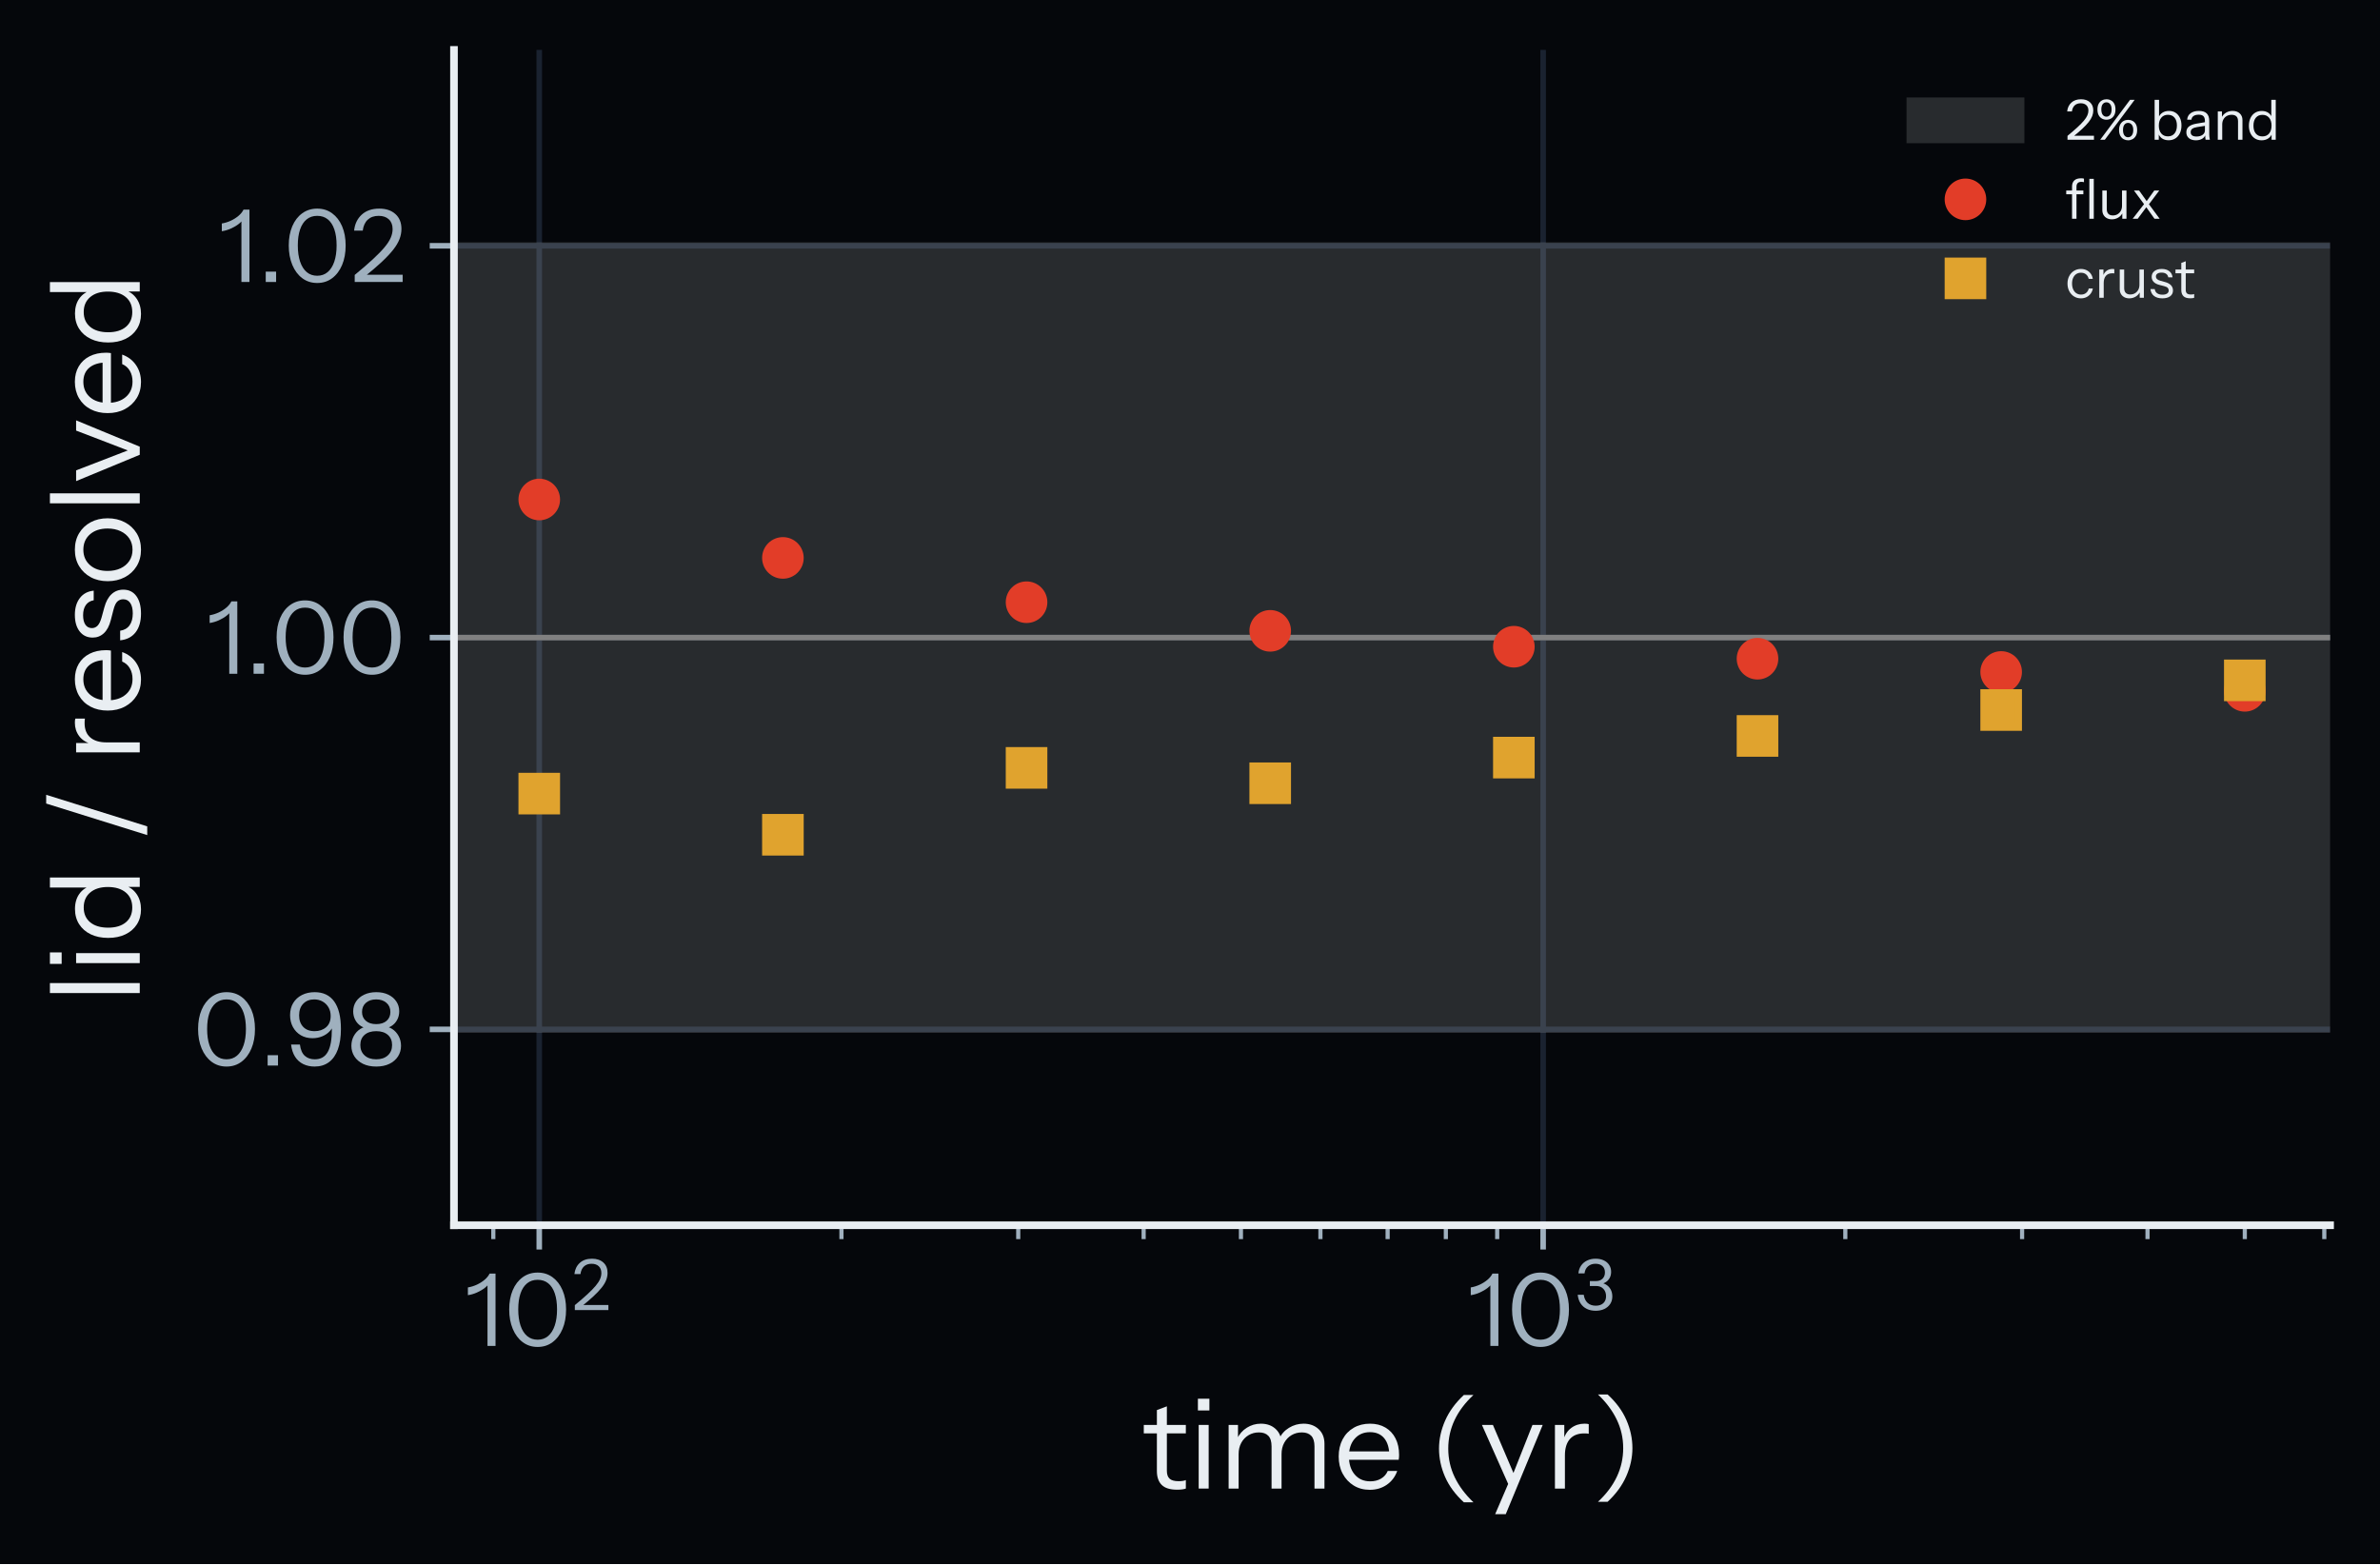
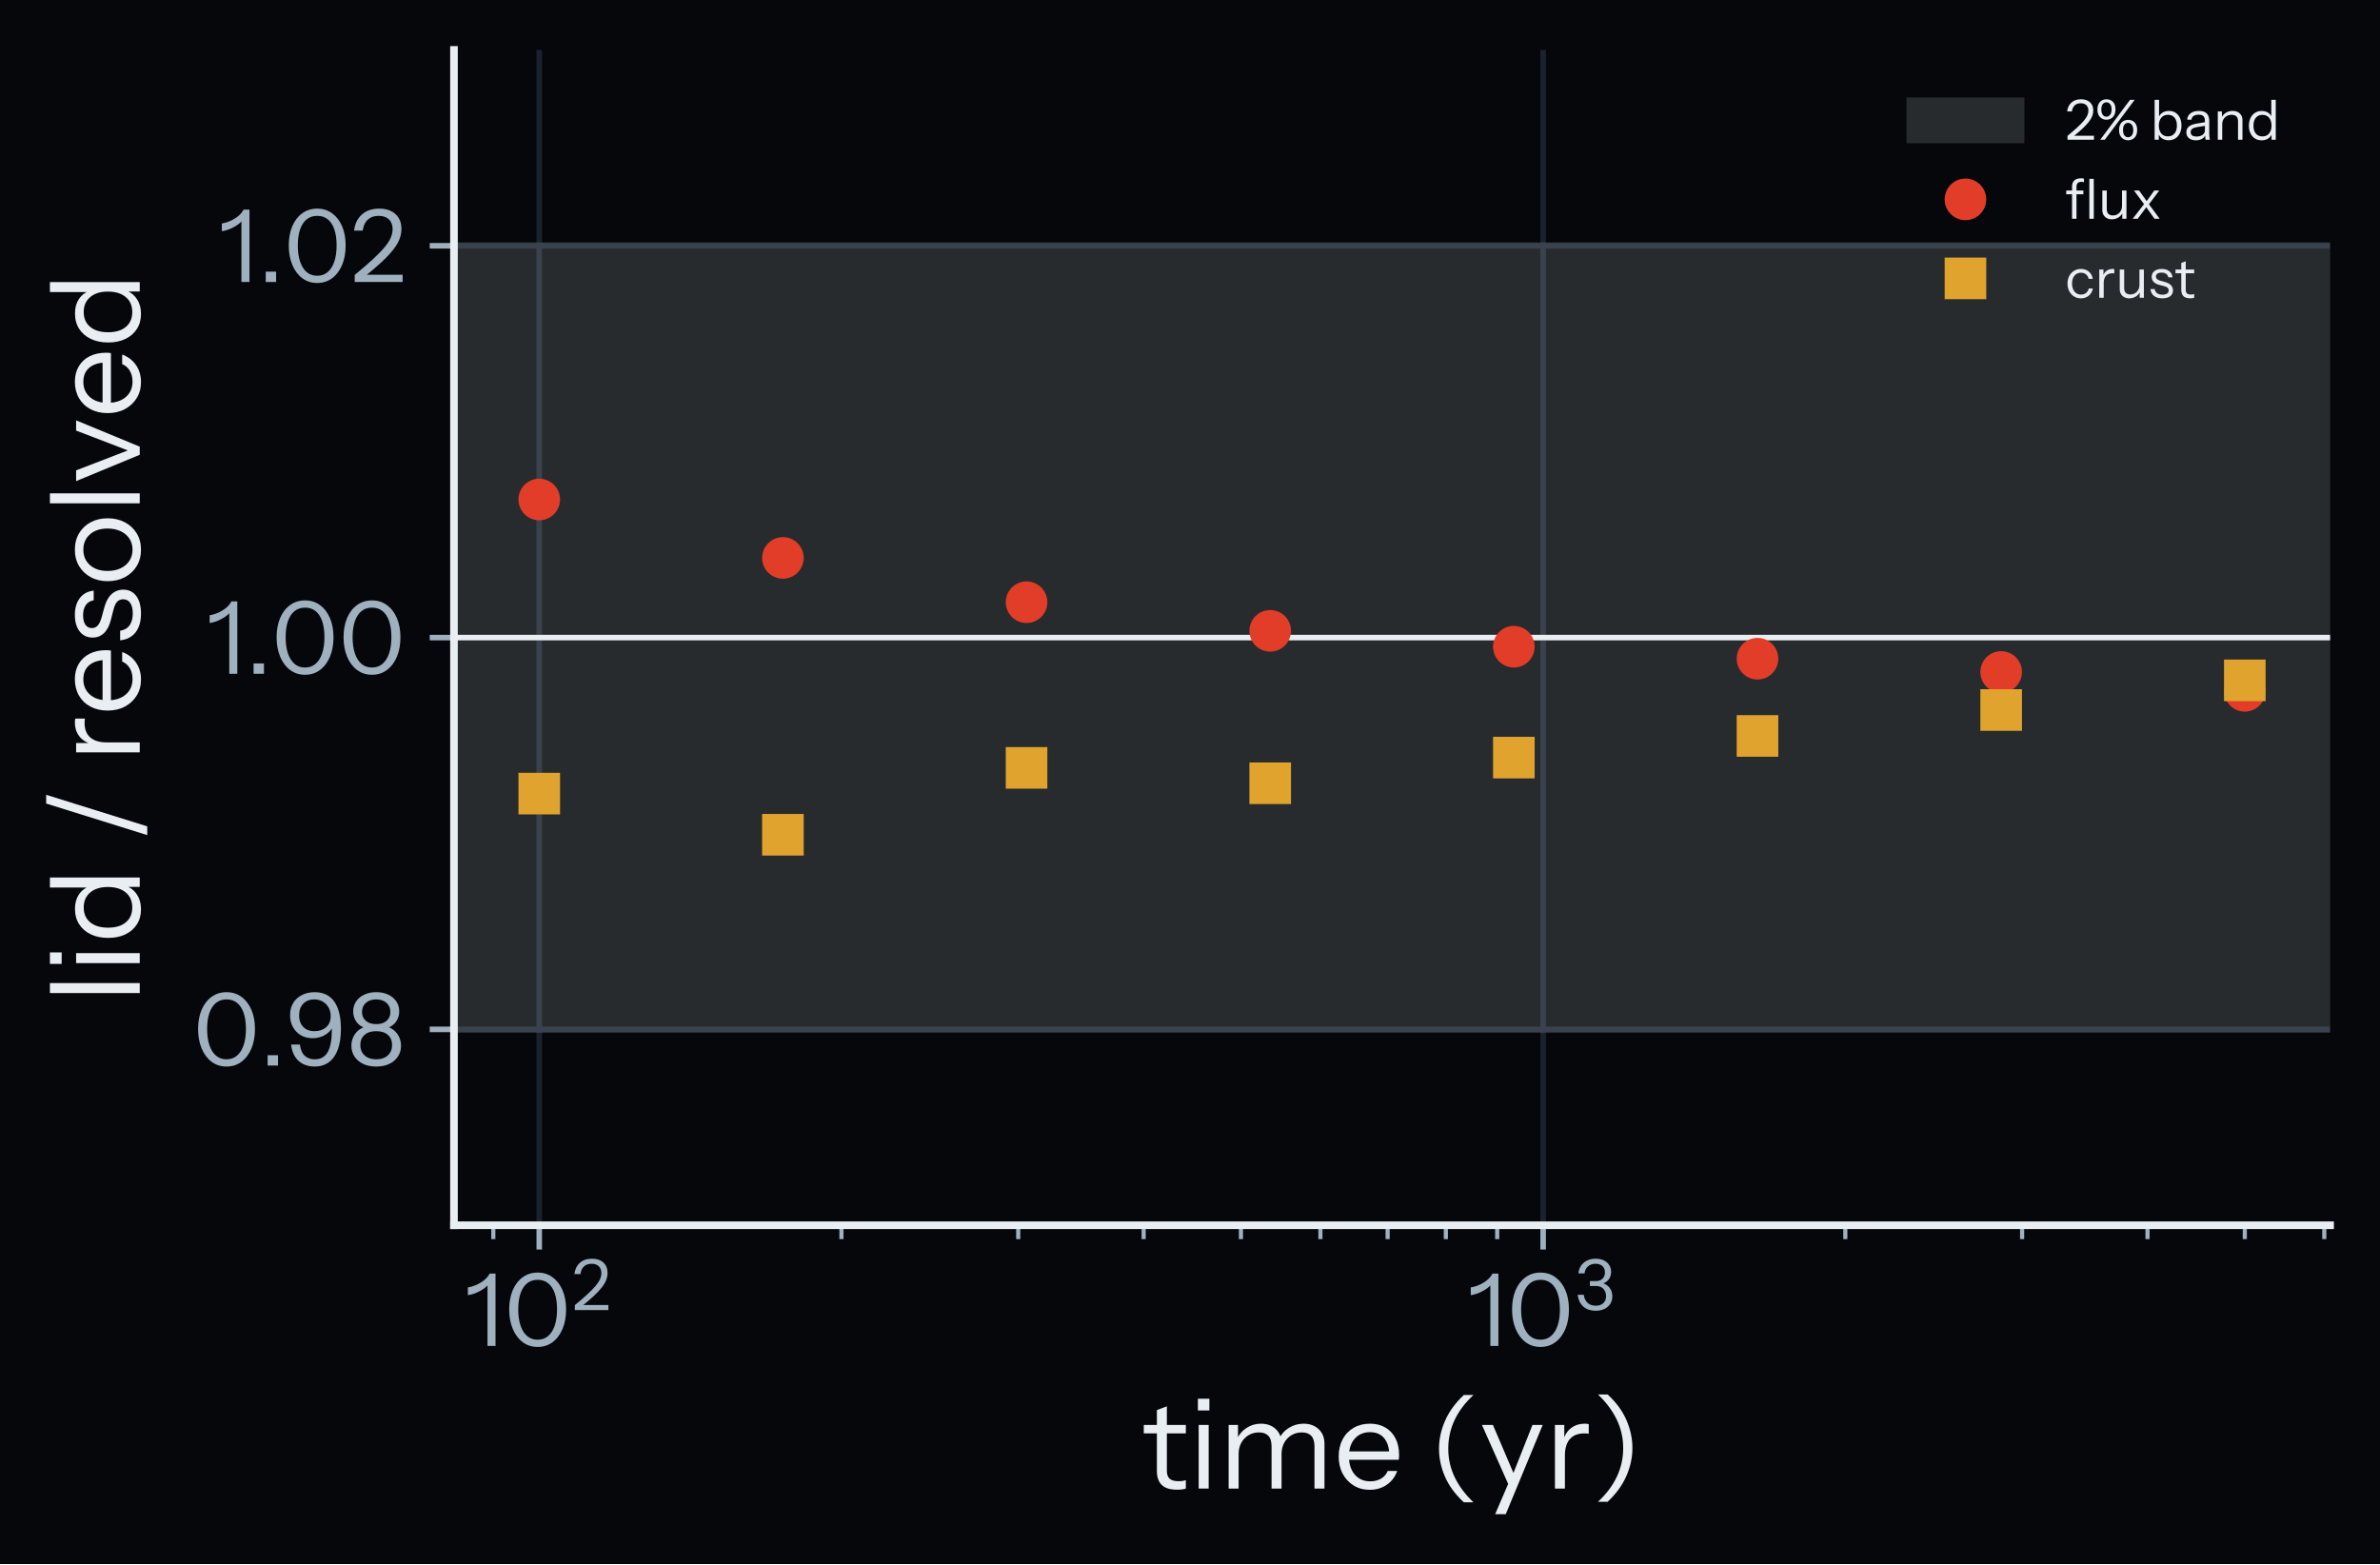
<svg xmlns="http://www.w3.org/2000/svg" xmlns:xlink="http://www.w3.org/1999/xlink" width="343.323pt" height="225.632pt" viewBox="0 0 343.323 225.632" version="1.1">
  <defs>
    <style type="text/css">*{stroke-linejoin: round; stroke-linecap: butt}</style>
  </defs>
  <g id="figure_1">
    <g id="patch_1">
      <path d="M 0 225.632  L 343.323 225.632  L 343.323 0  L 0 0  z " style="fill: #05070b" />
    </g>
    <g id="axes_1">
      <g id="patch_2">
        <path d="M 65.488 176.756  L 336.123 176.756  L 336.123 7.2  L 65.488 7.2  z " style="fill: #05070b" />
      </g>
      <g id="matplotlib.axis_1">
        <g id="xtick_1">
          <g id="line2d_1">
            <path d="M 77.79 176.756  L 77.79 7.2  " clip-path="url(#pe469e4b2c3)" style="fill: none; stroke: #1a2230; stroke-width: 0.8; stroke-linecap: square" />
          </g>
          <g id="line2d_2">
            <defs>
              <path id="m2e974000b8" d="M 0 0  L 0 3.5  " style="stroke: #9fb0be; stroke-width: 0.8" />
            </defs>
            <g>
              <use xlink:href="#m2e974000b8" x="77.79" y="176.756" style="fill: #9fb0be; stroke: #9fb0be; stroke-width: 0.8" />
            </g>
          </g>
          <g id="text_1">
            <g style="fill: #9fb0be" transform="translate(67.05962 194.1964) scale(0.145 -0.145)">
              <defs>
                <path id="InstrumentSans-Regular-31" d="M 1440 0  L 1440 4083  L 1574 4051  Q 1498 3878 1280 3705  Q 1062 3533 777 3405  Q 493 3277 192 3232  L 192 3725  Q 493 3776 768 3904  Q 1043 4032 1257 4214  Q 1472 4397 1574 4608  L 1952 4608  L 1952 0  L 1440 0  z " transform="scale(0.015625)" />
                <path id="InstrumentSans-Regular-30" d="M 2131 -64  Q 1587 -64 1180 240  Q 774 544 547 1085  Q 320 1626 320 2323  Q 320 3021 544 3549  Q 768 4077 1177 4374  Q 1587 4672 2131 4672  Q 2675 4672 3081 4374  Q 3488 4077 3715 3549  Q 3942 3021 3942 2323  Q 3942 1619 3715 1081  Q 3488 544 3081 240  Q 2675 -64 2131 -64  z M 2131 397  Q 2522 397 2797 630  Q 3072 864 3219 1296  Q 3366 1728 3366 2330  Q 3366 2925 3222 3347  Q 3078 3770 2803 3990  Q 2528 4211 2131 4211  Q 1734 4211 1459 3987  Q 1184 3763 1040 3344  Q 896 2925 896 2330  Q 896 1728 1043 1293  Q 1190 858 1465 627  Q 1741 397 2131 397  z " transform="scale(0.015625)" />
                <path id="InstrumentSans-Regular-32" d="M 256 0  L 256 448  Q 947 1018 1411 1446  Q 1875 1875 2153 2208  Q 2432 2541 2550 2819  Q 2669 3098 2669 3366  Q 2669 3763 2432 3987  Q 2195 4211 1779 4211  Q 1350 4211 1088 3968  Q 826 3725 768 3270  L 218 3270  Q 282 3898 701 4285  Q 1120 4672 1818 4672  Q 2464 4672 2848 4326  Q 3232 3981 3232 3379  Q 3232 3053 3107 2726  Q 2982 2400 2697 2041  Q 2413 1683 1949 1251  Q 1485 819 800 275  L 678 461  L 3309 461  L 3309 0  L 256 0  z " transform="scale(0.015625)" />
              </defs>
              <use xlink:href="#InstrumentSans-Regular-31" transform="translate(0 0.2)" />
              <use xlink:href="#InstrumentSans-Regular-30" transform="translate(39.09999 0.2)" />
              <use xlink:href="#InstrumentSans-Regular-32" transform="translate(106.5925 35.9) scale(0.7)" />
            </g>
          </g>
        </g>
        <g id="xtick_2">
          <g id="line2d_3">
            <path d="M 222.602 176.756  L 222.602 7.2  " clip-path="url(#pe469e4b2c3)" style="fill: none; stroke: #1a2230; stroke-width: 0.8; stroke-linecap: square" />
          </g>
          <g id="line2d_4">
            <g>
              <use xlink:href="#m2e974000b8" x="222.602" y="176.756" style="fill: #9fb0be; stroke: #9fb0be; stroke-width: 0.8" />
            </g>
          </g>
          <g id="text_2">
            <g style="fill: #9fb0be" transform="translate(211.7267 194.1964) scale(0.145 -0.145)">
              <defs>
                <path id="InstrumentSans-Regular-33" d="M 1894 -64  Q 1434 -64 1085 105  Q 736 275 521 601  Q 307 928 256 1389  L 806 1389  Q 877 909 1158 653  Q 1440 397 1901 397  Q 2336 397 2585 627  Q 2835 858 2835 1254  Q 2835 1670 2592 1929  Q 2349 2189 1939 2189  L 1363 2189  L 1363 2637  L 1920 2637  Q 2291 2637 2512 2851  Q 2733 3066 2733 3424  Q 2733 3802 2499 4006  Q 2266 4211 1869 4211  Q 1478 4211 1203 3984  Q 928 3757 877 3334  L 320 3334  Q 358 3744 563 4041  Q 768 4339 1110 4505  Q 1453 4672 1882 4672  Q 2298 4672 2618 4525  Q 2938 4378 3117 4106  Q 3296 3834 3296 3469  Q 3296 3142 3149 2892  Q 3002 2643 2749 2502  Q 2496 2362 2170 2362  L 2131 2496  Q 2522 2496 2806 2333  Q 3091 2170 3248 1888  Q 3405 1606 3405 1235  Q 3405 851 3213 556  Q 3021 262 2681 99  Q 2342 -64 1894 -64  z " transform="scale(0.015625)" />
              </defs>
              <use xlink:href="#InstrumentSans-Regular-31" transform="translate(0 0.2)" />
              <use xlink:href="#InstrumentSans-Regular-30" transform="translate(39.09999 0.2)" />
              <use xlink:href="#InstrumentSans-Regular-33" transform="translate(106.5925 35.9) scale(0.7)" />
            </g>
          </g>
        </g>
        <g id="xtick_3">
          <g id="line2d_5">
            <defs>
              <path id="m95ef1ee253" d="M 0 0  L 0 2  " style="stroke: #9fb0be; stroke-width: 0.6" />
            </defs>
            <g>
              <use xlink:href="#m95ef1ee253" x="71.163" y="176.756" style="fill: #9fb0be; stroke: #9fb0be; stroke-width: 0.6" />
            </g>
          </g>
        </g>
        <g id="xtick_4">
          <g id="line2d_6">
            <g>
              <use xlink:href="#m95ef1ee253" x="121.382" y="176.756" style="fill: #9fb0be; stroke: #9fb0be; stroke-width: 0.6" />
            </g>
          </g>
        </g>
        <g id="xtick_5">
          <g id="line2d_7">
            <g>
              <use xlink:href="#m95ef1ee253" x="146.883" y="176.756" style="fill: #9fb0be; stroke: #9fb0be; stroke-width: 0.6" />
            </g>
          </g>
        </g>
        <g id="xtick_6">
          <g id="line2d_8">
            <g>
              <use xlink:href="#m95ef1ee253" x="164.975" y="176.756" style="fill: #9fb0be; stroke: #9fb0be; stroke-width: 0.6" />
            </g>
          </g>
        </g>
        <g id="xtick_7">
          <g id="line2d_9">
            <g>
              <use xlink:href="#m95ef1ee253" x="179.009" y="176.756" style="fill: #9fb0be; stroke: #9fb0be; stroke-width: 0.6" />
            </g>
          </g>
        </g>
        <g id="xtick_8">
          <g id="line2d_10">
            <g>
              <use xlink:href="#m95ef1ee253" x="190.475" y="176.756" style="fill: #9fb0be; stroke: #9fb0be; stroke-width: 0.6" />
            </g>
          </g>
        </g>
        <g id="xtick_9">
          <g id="line2d_11">
            <g>
              <use xlink:href="#m95ef1ee253" x="200.17" y="176.756" style="fill: #9fb0be; stroke: #9fb0be; stroke-width: 0.6" />
            </g>
          </g>
        </g>
        <g id="xtick_10">
          <g id="line2d_12">
            <g>
              <use xlink:href="#m95ef1ee253" x="208.568" y="176.756" style="fill: #9fb0be; stroke: #9fb0be; stroke-width: 0.6" />
            </g>
          </g>
        </g>
        <g id="xtick_11">
          <g id="line2d_13">
            <g>
              <use xlink:href="#m95ef1ee253" x="215.975" y="176.756" style="fill: #9fb0be; stroke: #9fb0be; stroke-width: 0.6" />
            </g>
          </g>
        </g>
        <g id="xtick_12">
          <g id="line2d_14">
            <g>
              <use xlink:href="#m95ef1ee253" x="266.194" y="176.756" style="fill: #9fb0be; stroke: #9fb0be; stroke-width: 0.6" />
            </g>
          </g>
        </g>
        <g id="xtick_13">
          <g id="line2d_15">
            <g>
              <use xlink:href="#m95ef1ee253" x="291.695" y="176.756" style="fill: #9fb0be; stroke: #9fb0be; stroke-width: 0.6" />
            </g>
          </g>
        </g>
        <g id="xtick_14">
          <g id="line2d_16">
            <g>
              <use xlink:href="#m95ef1ee253" x="309.787" y="176.756" style="fill: #9fb0be; stroke: #9fb0be; stroke-width: 0.6" />
            </g>
          </g>
        </g>
        <g id="xtick_15">
          <g id="line2d_17">
            <g>
              <use xlink:href="#m95ef1ee253" x="323.821" y="176.756" style="fill: #9fb0be; stroke: #9fb0be; stroke-width: 0.6" />
            </g>
          </g>
        </g>
        <g id="xtick_16">
          <g id="line2d_18">
            <g>
              <use xlink:href="#m95ef1ee253" x="335.287" y="176.756" style="fill: #9fb0be; stroke: #9fb0be; stroke-width: 0.6" />
            </g>
          </g>
        </g>
        <g id="text_3">
          <g style="fill: #e9eef2" transform="translate(164.6886 214.742) scale(0.18 -0.18)">
            <defs>
              <path id="InstrumentSans-Regular-74" d="M 1818 -58  Q 1274 -58 1027 188  Q 781 435 781 902  L 781 4026  L 1293 4218  L 1293 909  Q 1293 634 1433 506  Q 1574 378 1894 378  Q 2022 378 2115 394  Q 2208 410 2266 435  L 2266 0  Q 2202 -26 2083 -42  Q 1965 -58 1818 -58  z M 109 2829  L 109 3264  L 2266 3264  L 2266 2829  L 109 2829  z " transform="scale(0.015625)" />
              <path id="InstrumentSans-Regular-69" d="M 512 0  L 512 3264  L 1024 3264  L 1024 0  L 512 0  z M 472 4006  L 472 4608  L 1061 4608  L 1061 4006  L 472 4006  z " transform="scale(0.015625)" />
              <path id="InstrumentSans-Regular-6d" d="M 512 0  L 512 3264  L 992 3264  L 992 2496  L 1024 2496  L 1024 0  L 512 0  z M 2714 0  L 2714 2163  Q 2714 2534 2547 2707  Q 2381 2880 2067 2880  Q 1773 2880 1536 2739  Q 1299 2598 1161 2348  Q 1024 2099 1024 1766  L 941 2541  Q 1107 2906 1440 3117  Q 1773 3328 2163 3328  Q 2637 3328 2931 3049  Q 3226 2771 3226 2298  L 3226 0  L 2714 0  z M 4915 0  L 4915 2163  Q 4915 2534 4748 2707  Q 4582 2880 4269 2880  Q 3974 2880 3737 2739  Q 3501 2598 3363 2348  Q 3226 2099 3226 1766  L 3098 2541  Q 3264 2906 3609 3117  Q 3955 3328 4352 3328  Q 4826 3328 5126 3049  Q 5427 2771 5427 2298  L 5427 0  L 4915 0  z " transform="scale(0.015625)" />
              <path id="InstrumentSans-Regular-65" d="M 1850 -64  Q 1382 -64 1024 157  Q 666 378 461 762  Q 256 1146 256 1645  Q 256 2144 457 2525  Q 659 2906 1024 3117  Q 1389 3328 1862 3328  Q 2317 3328 2653 3129  Q 2989 2931 3171 2572  Q 3354 2214 3354 1728  Q 3354 1664 3350 1606  Q 3347 1549 3334 1478  L 640 1478  L 640 1907  L 3021 1907  L 2854 1670  Q 2854 2259 2595 2576  Q 2336 2893 1862 2893  Q 1376 2893 1078 2557  Q 781 2221 781 1651  Q 781 1069 1078 720  Q 1376 371 1875 371  Q 2189 371 2425 508  Q 2662 646 2771 902  L 3258 902  Q 3098 454 2723 195  Q 2349 -64 1850 -64  z " transform="scale(0.015625)" />
              <path id="InstrumentSans-Regular-20" transform="scale(0.015625)" />
              <path id="InstrumentSans-Regular-28" d="M 1786 -704  Q 1133 -109 822 601  Q 512 1312 512 2048  Q 512 2771 825 3484  Q 1139 4198 1786 4800  L 2278 4800  Q 1632 4198 1309 3510  Q 986 2822 986 2048  Q 986 1267 1318 579  Q 1651 -109 2278 -704  L 1786 -704  z " transform="scale(0.015625)" />
              <path id="InstrumentSans-Regular-79" d="M 794 -1312  L 1523 384  L 1638 563  L 2707 3264  L 3232 3264  L 1338 -1312  L 794 -1312  z M 1581 -32  L 115 3264  L 678 3264  L 1939 314  L 1581 -32  z " transform="scale(0.015625)" />
              <path id="InstrumentSans-Regular-72" d="M 512 0  L 512 3264  L 992 3264  L 992 2432  L 1024 2432  L 1024 0  L 512 0  z M 1024 1702  L 941 2477  Q 1056 2893 1350 3110  Q 1645 3328 2029 3328  Q 2189 3328 2246 3302  L 2246 2810  Q 2214 2822 2156 2825  Q 2099 2829 2016 2829  Q 1530 2829 1277 2537  Q 1024 2246 1024 1702  z " transform="scale(0.015625)" />
              <path id="InstrumentSans-Regular-29" d="M 813 4826  Q 1466 4230 1776 3520  Q 2086 2810 2086 2074  Q 2086 1350 1772 636  Q 1459 -77 813 -678  L 320 -678  Q 966 -77 1289 611  Q 1613 1299 1613 2074  Q 1613 2854 1280 3542  Q 947 4230 320 4826  L 813 4826  z " transform="scale(0.015625)" />
            </defs>
            <use xlink:href="#InstrumentSans-Regular-74" />
            <use xlink:href="#InstrumentSans-Regular-69" transform="translate(37.7 0)" />
            <use xlink:href="#InstrumentSans-Regular-6d" transform="translate(61.69998 0)" />
            <use xlink:href="#InstrumentSans-Regular-65" transform="translate(153.9 0)" />
            <use xlink:href="#InstrumentSans-Regular-20" transform="translate(210.3 0)" />
            <use xlink:href="#InstrumentSans-Regular-28" transform="translate(230.2999 0)" />
            <use xlink:href="#InstrumentSans-Regular-79" transform="translate(270.8999 0)" />
            <use xlink:href="#InstrumentSans-Regular-72" transform="translate(323.1999 0)" />
            <use xlink:href="#InstrumentSans-Regular-29" transform="translate(360.6999 0)" />
          </g>
        </g>
      </g>
      <g id="matplotlib.axis_2">
        <g id="ytick_1">
          <g id="line2d_19">
            <path d="M 65.488 148.497  L 336.123 148.497  " clip-path="url(#pe469e4b2c3)" style="fill: none; stroke: #1a2230; stroke-width: 0.8; stroke-linecap: square" />
          </g>
          <g id="line2d_20">
            <defs>
              <path id="m2f46859ac6" d="M 0 0  L -3.5 0  " style="stroke: #9fb0be; stroke-width: 0.8" />
            </defs>
            <g>
              <use xlink:href="#m2f46859ac6" x="65.488" y="148.497" style="fill: #9fb0be; stroke: #9fb0be; stroke-width: 0.8" />
            </g>
          </g>
          <g id="text_4">
            <g style="fill: #9fb0be" transform="translate(27.85 153.717) scale(0.145 -0.145)">
              <defs>
                <path id="InstrumentSans-Regular-2e" d="M 486 0  L 486 659  L 1146 659  L 1146 0  L 486 0  z " transform="scale(0.015625)" />
                <path id="InstrumentSans-Regular-39" d="M 1843 -64  Q 1440 -64 1120 93  Q 800 250 601 560  Q 403 870 346 1338  L 909 1338  Q 973 838 1222 617  Q 1472 397 1856 397  Q 2138 397 2342 512  Q 2547 627 2681 864  Q 2816 1101 2880 1469  Q 2944 1837 2944 2342  L 2944 2758  L 3091 2739  Q 3034 2445 2835 2217  Q 2637 1990 2342 1865  Q 2048 1741 1709 1741  Q 1286 1741 966 1929  Q 646 2118 464 2451  Q 282 2784 282 3206  Q 282 3654 480 3980  Q 678 4307 1033 4489  Q 1389 4672 1850 4672  Q 2669 4672 3094 4077  Q 3520 3482 3520 2330  Q 3520 1562 3325 1027  Q 3130 493 2755 214  Q 2381 -64 1843 -64  z M 1843 2189  Q 2285 2189 2576 2438  Q 2867 2688 2867 3155  Q 2867 3469 2729 3705  Q 2592 3942 2355 4076  Q 2118 4211 1818 4211  Q 1389 4211 1123 3939  Q 858 3667 858 3194  Q 858 2739 1117 2464  Q 1376 2189 1843 2189  z " transform="scale(0.015625)" />
                <path id="InstrumentSans-Regular-38" d="M 1862 -64  Q 1376 -64 1021 109  Q 666 282 474 582  Q 282 883 282 1254  Q 282 1600 435 1881  Q 589 2163 848 2329  Q 1107 2496 1421 2496  L 1434 2362  Q 1139 2362 902 2506  Q 666 2650 531 2899  Q 397 3149 397 3450  Q 397 3808 582 4083  Q 768 4358 1101 4515  Q 1434 4672 1869 4672  Q 2304 4672 2630 4515  Q 2957 4358 3142 4083  Q 3328 3808 3328 3456  Q 3328 3149 3193 2902  Q 3059 2656 2822 2509  Q 2586 2362 2285 2362  L 2304 2496  Q 2624 2496 2880 2329  Q 3136 2163 3289 1881  Q 3443 1600 3443 1254  Q 3443 883 3251 582  Q 3059 282 2704 109  Q 2349 -64 1862 -64  z M 1862 397  Q 2330 397 2602 646  Q 2874 896 2874 1306  Q 2874 1715 2605 1952  Q 2336 2189 1862 2189  Q 1389 2189 1120 1952  Q 851 1715 851 1306  Q 851 896 1123 646  Q 1395 397 1862 397  z M 1862 2637  Q 2285 2637 2525 2848  Q 2765 3059 2765 3411  Q 2765 3776 2515 3993  Q 2266 4211 1862 4211  Q 1453 4211 1206 3993  Q 960 3776 960 3411  Q 960 3059 1203 2848  Q 1446 2637 1862 2637  z " transform="scale(0.015625)" />
              </defs>
              <use xlink:href="#InstrumentSans-Regular-30" />
              <use xlink:href="#InstrumentSans-Regular-2e" transform="translate(66.59999 0)" />
              <use xlink:href="#InstrumentSans-Regular-39" transform="translate(92.09998 0)" />
              <use xlink:href="#InstrumentSans-Regular-38" transform="translate(153.1 0)" />
            </g>
          </g>
        </g>
        <g id="ytick_2">
          <g id="line2d_21">
            <path d="M 65.488 91.978  L 336.123 91.978  " clip-path="url(#pe469e4b2c3)" style="fill: none; stroke: #1a2230; stroke-width: 0.8; stroke-linecap: square" />
          </g>
          <g id="line2d_22">
            <g>
              <use xlink:href="#m2f46859ac6" x="65.488" y="91.978" style="fill: #9fb0be; stroke: #9fb0be; stroke-width: 0.8" />
            </g>
          </g>
          <g id="text_5">
            <g style="fill: #9fb0be" transform="translate(29.80977 97.19818) scale(0.145 -0.145)">
              <use xlink:href="#InstrumentSans-Regular-31" />
              <use xlink:href="#InstrumentSans-Regular-2e" transform="translate(39.09999 0)" />
              <use xlink:href="#InstrumentSans-Regular-30" transform="translate(64.59998 0)" />
              <use xlink:href="#InstrumentSans-Regular-30" transform="translate(131.2 0)" />
            </g>
          </g>
        </g>
        <g id="ytick_3">
          <g id="line2d_23">
            <path d="M 65.488 35.459  L 336.123 35.459  " clip-path="url(#pe469e4b2c3)" style="fill: none; stroke: #1a2230; stroke-width: 0.8; stroke-linecap: square" />
          </g>
          <g id="line2d_24">
            <g>
              <use xlink:href="#m2f46859ac6" x="65.488" y="35.459" style="fill: #9fb0be; stroke: #9fb0be; stroke-width: 0.8" />
            </g>
          </g>
          <g id="text_6">
            <g style="fill: #9fb0be" transform="translate(31.56336 40.67939) scale(0.145 -0.145)">
              <use xlink:href="#InstrumentSans-Regular-31" />
              <use xlink:href="#InstrumentSans-Regular-2e" transform="translate(39.09999 0)" />
              <use xlink:href="#InstrumentSans-Regular-30" transform="translate(64.59998 0)" />
              <use xlink:href="#InstrumentSans-Regular-32" transform="translate(131.2 0)" />
            </g>
          </g>
        </g>
        <g id="text_7">
          <g style="fill: #e9eef2" transform="translate(20.16 144.6999) rotate(-90) scale(0.18 -0.18)">
            <defs>
              <path id="InstrumentSans-Regular-6c" d="M 512 0  L 512 4608  L 1024 4608  L 1024 0  L 512 0  z " transform="scale(0.015625)" />
              <path id="InstrumentSans-Regular-64" d="M 2886 0  L 2886 762  L 2950 742  Q 2829 371 2505 153  Q 2182 -64 1734 -64  Q 1293 -64 963 147  Q 634 358 451 736  Q 269 1114 269 1619  Q 269 2131 454 2515  Q 640 2899 973 3110  Q 1306 3322 1754 3322  Q 2214 3322 2528 3098  Q 2842 2874 2957 2464  L 2854 2451  L 2854 4608  L 3366 4608  L 3366 0  L 2886 0  z M 1830 384  Q 2323 384 2601 720  Q 2880 1056 2880 1638  Q 2880 2208 2598 2541  Q 2317 2874 1830 2874  Q 1344 2874 1069 2541  Q 794 2208 794 1619  Q 794 1043 1069 713  Q 1344 384 1830 384  z " transform="scale(0.015625)" />
              <path id="InstrumentSans-Regular-2f" d="M 384 -384  L 2003 4800  L 2451 4800  L 832 -384  L 384 -384  z " transform="scale(0.015625)" />
              <path id="InstrumentSans-Regular-73" d="M 1619 -64  Q 1018 -64 659 214  Q 301 493 250 1005  L 742 1005  Q 787 691 1017 524  Q 1248 358 1632 358  Q 1971 358 2163 486  Q 2355 614 2355 851  Q 2355 1018 2246 1142  Q 2138 1267 1811 1350  L 1286 1485  Q 838 1600 614 1840  Q 390 2080 390 2413  Q 390 2835 704 3081  Q 1018 3328 1555 3328  Q 2086 3328 2419 3072  Q 2752 2816 2797 2362  L 2304 2362  Q 2259 2624 2060 2765  Q 1862 2906 1536 2906  Q 1222 2906 1049 2787  Q 877 2669 877 2451  Q 877 2285 1001 2163  Q 1126 2042 1421 1958  L 1933 1818  Q 2387 1696 2617 1446  Q 2848 1197 2848 845  Q 2848 416 2521 176  Q 2195 -64 1619 -64  z " transform="scale(0.015625)" />
              <path id="InstrumentSans-Regular-6f" d="M 1869 -64  Q 1389 -64 1024 160  Q 659 384 457 771  Q 256 1158 256 1645  Q 256 2138 461 2515  Q 666 2893 1027 3110  Q 1389 3328 1869 3328  Q 2355 3328 2716 3110  Q 3078 2893 3280 2515  Q 3482 2138 3482 1645  Q 3482 1158 3280 771  Q 3078 384 2716 160  Q 2355 -64 1869 -64  z M 1869 371  Q 2202 371 2445 534  Q 2688 698 2822 986  Q 2957 1274 2957 1651  Q 2957 2214 2659 2553  Q 2362 2893 1869 2893  Q 1382 2893 1081 2553  Q 781 2214 781 1651  Q 781 1274 915 986  Q 1050 698 1296 534  Q 1542 371 1869 371  z " transform="scale(0.015625)" />
              <path id="InstrumentSans-Regular-76" d="M 1466 0  L 115 3264  L 666 3264  L 1792 346  L 1587 346  L 2707 3264  L 3232 3264  L 1882 0  L 1466 0  z " transform="scale(0.015625)" />
            </defs>
            <use xlink:href="#InstrumentSans-Regular-6c" />
            <use xlink:href="#InstrumentSans-Regular-69" transform="translate(23.99998 0)" />
            <use xlink:href="#InstrumentSans-Regular-64" transform="translate(47.99997 0)" />
            <use xlink:href="#InstrumentSans-Regular-20" transform="translate(108.6 0)" />
            <use xlink:href="#InstrumentSans-Regular-2f" transform="translate(128.5999 0)" />
            <use xlink:href="#InstrumentSans-Regular-20" transform="translate(172.8999 0)" />
            <use xlink:href="#InstrumentSans-Regular-72" transform="translate(192.8999 0)" />
            <use xlink:href="#InstrumentSans-Regular-65" transform="translate(230.3999 0)" />
            <use xlink:href="#InstrumentSans-Regular-73" transform="translate(286.7999 0)" />
            <use xlink:href="#InstrumentSans-Regular-6f" transform="translate(334.0999 0)" />
            <use xlink:href="#InstrumentSans-Regular-6c" transform="translate(392.4999 0)" />
            <use xlink:href="#InstrumentSans-Regular-76" transform="translate(416.4999 0)" />
            <use xlink:href="#InstrumentSans-Regular-65" transform="translate(468.7998 0)" />
            <use xlink:href="#InstrumentSans-Regular-64" transform="translate(525.1998 0)" />
          </g>
        </g>
      </g>
      <g id="patch_3">
        <path d="M 65.488 148.497  L 336.123 148.497  L 336.123 35.459  L 65.488 35.459  z " clip-path="url(#pe469e4b2c3)" style="fill: #f2f5f7; opacity: 0.15; stroke: #f2f5f7; stroke-linejoin: miter" />
      </g>
      <g id="line2d_25">
-         <path d="M 65.488 91.978  L 336.123 91.978  " clip-path="url(#pe469e4b2c3)" style="fill: none; stroke: #808080; stroke-width: 0.8; stroke-linecap: square" />
+         <path d="M 65.488 91.978  L 336.123 91.978  " clip-path="url(#pe469e4b2c3)" style="fill: none; stroke: #e9eef2; stroke-width: 0.8; stroke-linecap: square" />
      </g>
      <g id="line2d_26">
        <defs>
          <path id="m86276f1368" d="M 0 2.5  C 0.663 2.5 1.299 2.237 1.768 1.768  C 2.237 1.299 2.5 0.663 2.5 0  C 2.5 -0.663 2.237 -1.299 1.768 -1.768  C 1.299 -2.237 0.663 -2.5 0 -2.5  C -0.663 -2.5 -1.299 -2.237 -1.768 -1.768  C -2.237 -1.299 -2.5 -0.663 -2.5 0  C -2.5 0.663 -2.237 1.299 -1.768 1.768  C -1.299 2.237 -0.663 2.5 0 2.5  z " style="stroke: #e23d28" />
        </defs>
        <g clip-path="url(#pe469e4b2c3)">
          <use xlink:href="#m86276f1368" x="77.79" y="72.057" style="fill: #e23d28; stroke: #e23d28" />
          <use xlink:href="#m86276f1368" x="112.937" y="80.486" style="fill: #e23d28; stroke: #e23d28" />
          <use xlink:href="#m86276f1368" x="148.084" y="86.877" style="fill: #e23d28; stroke: #e23d28" />
          <use xlink:href="#m86276f1368" x="183.232" y="91.005" style="fill: #e23d28; stroke: #e23d28" />
          <use xlink:href="#m86276f1368" x="218.379" y="93.296" style="fill: #e23d28; stroke: #e23d28" />
          <use xlink:href="#m86276f1368" x="253.526" y="95.026" style="fill: #e23d28; stroke: #e23d28" />
          <use xlink:href="#m86276f1368" x="288.674" y="96.94" style="fill: #e23d28; stroke: #e23d28" />
          <use xlink:href="#m86276f1368" x="323.821" y="99.658" style="fill: #e23d28; stroke: #e23d28" />
        </g>
      </g>
      <g id="line2d_27">
        <defs>
          <path id="m3ed3eed861" d="M -2.5 2.5  L 2.5 2.5  L 2.5 -2.5  L -2.5 -2.5  z " style="stroke: #e0a32e; stroke-linejoin: miter" />
        </defs>
        <g clip-path="url(#pe469e4b2c3)">
          <use xlink:href="#m3ed3eed861" x="77.79" y="114.486" style="fill: #e0a32e; stroke: #e0a32e; stroke-linejoin: miter" />
          <use xlink:href="#m3ed3eed861" x="112.937" y="120.424" style="fill: #e0a32e; stroke: #e0a32e; stroke-linejoin: miter" />
          <use xlink:href="#m3ed3eed861" x="148.084" y="110.774" style="fill: #e0a32e; stroke: #e0a32e; stroke-linejoin: miter" />
          <use xlink:href="#m3ed3eed861" x="183.232" y="112.994" style="fill: #e0a32e; stroke: #e0a32e; stroke-linejoin: miter" />
          <use xlink:href="#m3ed3eed861" x="218.379" y="109.292" style="fill: #e0a32e; stroke: #e0a32e; stroke-linejoin: miter" />
          <use xlink:href="#m3ed3eed861" x="253.526" y="106.168" style="fill: #e0a32e; stroke: #e0a32e; stroke-linejoin: miter" />
          <use xlink:href="#m3ed3eed861" x="288.674" y="102.428" style="fill: #e0a32e; stroke: #e0a32e; stroke-linejoin: miter" />
          <use xlink:href="#m3ed3eed861" x="323.821" y="98.149" style="fill: #e0a32e; stroke: #e0a32e; stroke-linejoin: miter" />
        </g>
      </g>
      <g id="patch_4">
        <path d="M 65.488 176.756  L 65.488 7.2  " style="fill: none; stroke: #e9eef2; stroke-width: 1.1; stroke-linejoin: miter; stroke-linecap: square" />
      </g>
      <g id="patch_5">
        <path d="M 65.488 176.756  L 336.123 176.756  " style="fill: none; stroke: #e9eef2; stroke-width: 1.1; stroke-linejoin: miter; stroke-linecap: square" />
      </g>
      <g id="legend_1">
        <g id="patch_6">
          <path d="M 275.524 20.16  L 291.524 20.16  L 291.524 14.56  L 275.524 14.56  z " style="fill: #f2f5f7; opacity: 0.15; stroke: #f2f5f7; stroke-linejoin: miter" />
        </g>
        <g id="text_8">
          <g style="fill: #e9eef2" transform="translate(297.9238 20.16) scale(0.08 -0.08)">
            <defs>
              <path id="InstrumentSans-Regular-25" d="M 544 0  L 3987 4608  L 4518 4608  L 1075 0  L 544 0  z M 3757 -64  Q 3488 -64 3251 64  Q 3014 192 2867 454  Q 2720 717 2720 1120  Q 2720 1523 2864 1782  Q 3008 2042 3245 2170  Q 3482 2298 3757 2298  Q 4045 2298 4285 2170  Q 4525 2042 4665 1782  Q 4806 1523 4806 1120  Q 4806 717 4659 454  Q 4512 192 4272 64  Q 4032 -64 3757 -64  z M 3757 288  Q 4019 288 4188 505  Q 4358 723 4358 1126  Q 4358 1523 4188 1734  Q 4019 1946 3757 1946  Q 3494 1946 3334 1738  Q 3174 1530 3174 1126  Q 3174 717 3334 502  Q 3494 288 3757 288  z M 1261 2310  Q 986 2310 749 2438  Q 512 2566 368 2828  Q 224 3091 224 3494  Q 224 3898 368 4157  Q 512 4416 749 4544  Q 986 4672 1261 4672  Q 1549 4672 1785 4544  Q 2022 4416 2163 4157  Q 2304 3898 2304 3494  Q 2304 3091 2157 2828  Q 2010 2566 1773 2438  Q 1536 2310 1261 2310  z M 1261 2662  Q 1517 2662 1686 2876  Q 1856 3091 1856 3501  Q 1856 3898 1689 4109  Q 1523 4320 1261 4320  Q 998 4320 835 4112  Q 672 3904 672 3501  Q 672 3091 835 2876  Q 998 2662 1261 2662  z " transform="scale(0.015625)" />
              <path id="InstrumentSans-Regular-62" d="M 2125 -58  Q 1664 -58 1350 166  Q 1037 390 922 800  L 992 813  L 992 0  L 512 0  L 512 4608  L 1024 4608  L 1024 2502  L 954 2522  Q 1075 2899 1398 3113  Q 1722 3328 2170 3328  Q 2605 3328 2928 3117  Q 3251 2906 3430 2528  Q 3610 2150 3610 1645  Q 3610 1133 3424 749  Q 3238 365 2905 153  Q 2573 -58 2125 -58  z M 2048 390  Q 2534 390 2809 726  Q 3085 1062 3085 1645  Q 3085 2221 2809 2550  Q 2534 2880 2048 2880  Q 1562 2880 1280 2544  Q 998 2208 998 1626  Q 998 1056 1280 723  Q 1562 390 2048 390  z " transform="scale(0.015625)" />
              <path id="InstrumentSans-Regular-61" d="M 2515 0  Q 2490 109 2480 249  Q 2470 390 2470 608  L 2438 608  L 2438 2170  Q 2438 2541 2268 2717  Q 2099 2893 1722 2893  Q 1350 2893 1129 2742  Q 909 2592 883 2317  L 390 2317  Q 422 2790 787 3059  Q 1152 3328 1741 3328  Q 2349 3328 2643 3040  Q 2938 2752 2938 2176  L 2938 608  Q 2938 467 2957 316  Q 2976 166 3008 0  L 2515 0  z M 1395 -64  Q 890 -64 592 182  Q 294 429 294 858  Q 294 1286 588 1523  Q 883 1760 1446 1856  L 2586 2048  L 2586 1626  L 1523 1459  Q 1165 1402 979 1267  Q 794 1133 794 877  Q 794 627 963 499  Q 1133 371 1466 371  Q 1894 371 2166 566  Q 2438 762 2438 1075  L 2522 621  Q 2419 294 2121 115  Q 1824 -64 1395 -64  z " transform="scale(0.015625)" />
              <path id="InstrumentSans-Regular-6e" d="M 512 0  L 512 3264  L 992 3264  L 992 2496  L 1024 2496  L 1024 0  L 512 0  z M 2848 0  L 2848 2138  Q 2848 2509 2662 2694  Q 2477 2880 2112 2880  Q 1792 2880 1545 2739  Q 1299 2598 1161 2348  Q 1024 2099 1024 1766  L 941 2541  Q 1107 2906 1449 3117  Q 1792 3328 2227 3328  Q 2739 3328 3049 3037  Q 3360 2746 3360 2272  L 3360 0  L 2848 0  z " transform="scale(0.015625)" />
            </defs>
            <use xlink:href="#InstrumentSans-Regular-32" />
            <use xlink:href="#InstrumentSans-Regular-25" transform="translate(54.49999 0)" />
            <use xlink:href="#InstrumentSans-Regular-20" transform="translate(133.1 0)" />
            <use xlink:href="#InstrumentSans-Regular-62" transform="translate(153.1 0)" />
            <use xlink:href="#InstrumentSans-Regular-61" transform="translate(213.7 0)" />
            <use xlink:href="#InstrumentSans-Regular-6e" transform="translate(266.9999 0)" />
            <use xlink:href="#InstrumentSans-Regular-64" transform="translate(326.8999 0)" />
          </g>
        </g>
        <g id="line2d_28">
          <g>
            <use xlink:href="#m86276f1368" x="283.524" y="28.76" style="fill: #e23d28; stroke: #e23d28" />
          </g>
        </g>
        <g id="text_9">
          <g style="fill: #e9eef2" transform="translate(297.9238 31.56) scale(0.08 -0.08)">
            <defs>
              <path id="InstrumentSans-Regular-66" d="M 781 0  L 781 3725  Q 781 4173 1040 4422  Q 1299 4672 1830 4672  Q 1958 4672 2032 4659  Q 2106 4646 2157 4627  L 2157 4224  Q 2112 4237 2032 4249  Q 1952 4262 1862 4262  Q 1568 4262 1430 4115  Q 1293 3968 1293 3699  L 1293 0  L 781 0  z M 109 2829  L 109 3264  L 2086 3264  L 2086 2829  L 109 2829  z " transform="scale(0.015625)" />
              <path id="InstrumentSans-Regular-75" d="M 1574 -64  Q 1254 -64 1004 67  Q 755 198 614 438  Q 474 678 474 992  L 474 3264  L 986 3264  L 986 1126  Q 986 755 1168 569  Q 1350 384 1690 384  Q 1997 384 2233 525  Q 2470 666 2608 918  Q 2746 1171 2746 1498  L 2829 723  Q 2669 358 2329 147  Q 1990 -64 1574 -64  z M 2778 0  L 2778 768  L 2746 768  L 2746 3264  L 3258 3264  L 3258 0  L 2778 0  z " transform="scale(0.015625)" />
              <path id="InstrumentSans-Regular-78" d="M 2726 0  L 1645 1517  L 352 3264  L 947 3264  L 1946 1862  L 3322 0  L 2726 0  z M 1677 1837  L 2701 3264  L 3277 3264  L 1946 1491  L 1677 1837  z M 1894 1485  L 787 0  L 205 0  L 1645 1850  L 1894 1485  z " transform="scale(0.015625)" />
            </defs>
            <use xlink:href="#InstrumentSans-Regular-66" />
            <use xlink:href="#InstrumentSans-Regular-6c" transform="translate(35.39999 0)" />
            <use xlink:href="#InstrumentSans-Regular-75" transform="translate(59.39998 0)" />
            <use xlink:href="#InstrumentSans-Regular-78" transform="translate(118.3 0)" />
          </g>
        </g>
        <g id="line2d_29">
          <g>
            <use xlink:href="#m3ed3eed861" x="283.524" y="40.16" style="fill: #e0a32e; stroke: #e0a32e; stroke-linejoin: miter" />
          </g>
        </g>
        <g id="text_10">
          <g style="fill: #e9eef2" transform="translate(297.9238 42.96) scale(0.08 -0.08)">
            <defs>
              <path id="InstrumentSans-Regular-63" d="M 1805 -64  Q 1357 -64 1008 157  Q 659 378 457 765  Q 256 1152 256 1645  Q 256 2138 457 2515  Q 659 2893 1008 3110  Q 1357 3328 1798 3328  Q 2163 3328 2454 3187  Q 2746 3046 2934 2787  Q 3123 2528 3174 2182  L 2701 2182  Q 2637 2496 2406 2694  Q 2176 2893 1811 2893  Q 1498 2893 1267 2739  Q 1037 2586 909 2304  Q 781 2022 781 1645  Q 781 1267 909 979  Q 1037 691 1270 531  Q 1504 371 1818 371  Q 2170 371 2406 566  Q 2643 762 2707 1075  L 3181 1075  Q 3123 736 2928 477  Q 2733 218 2445 77  Q 2157 -64 1805 -64  z " transform="scale(0.015625)" />
            </defs>
            <use xlink:href="#InstrumentSans-Regular-63" />
            <use xlink:href="#InstrumentSans-Regular-72" transform="translate(53.29999 0)" />
            <use xlink:href="#InstrumentSans-Regular-75" transform="translate(90.79997 0)" />
            <use xlink:href="#InstrumentSans-Regular-73" transform="translate(149.7 0)" />
            <use xlink:href="#InstrumentSans-Regular-74" transform="translate(197 0)" />
          </g>
        </g>
      </g>
    </g>
  </g>
  <defs>
    <clipPath id="pe469e4b2c3">
      <rect x="65.488" y="7.2" width="270.635" height="169.556" />
    </clipPath>
  </defs>
</svg>
